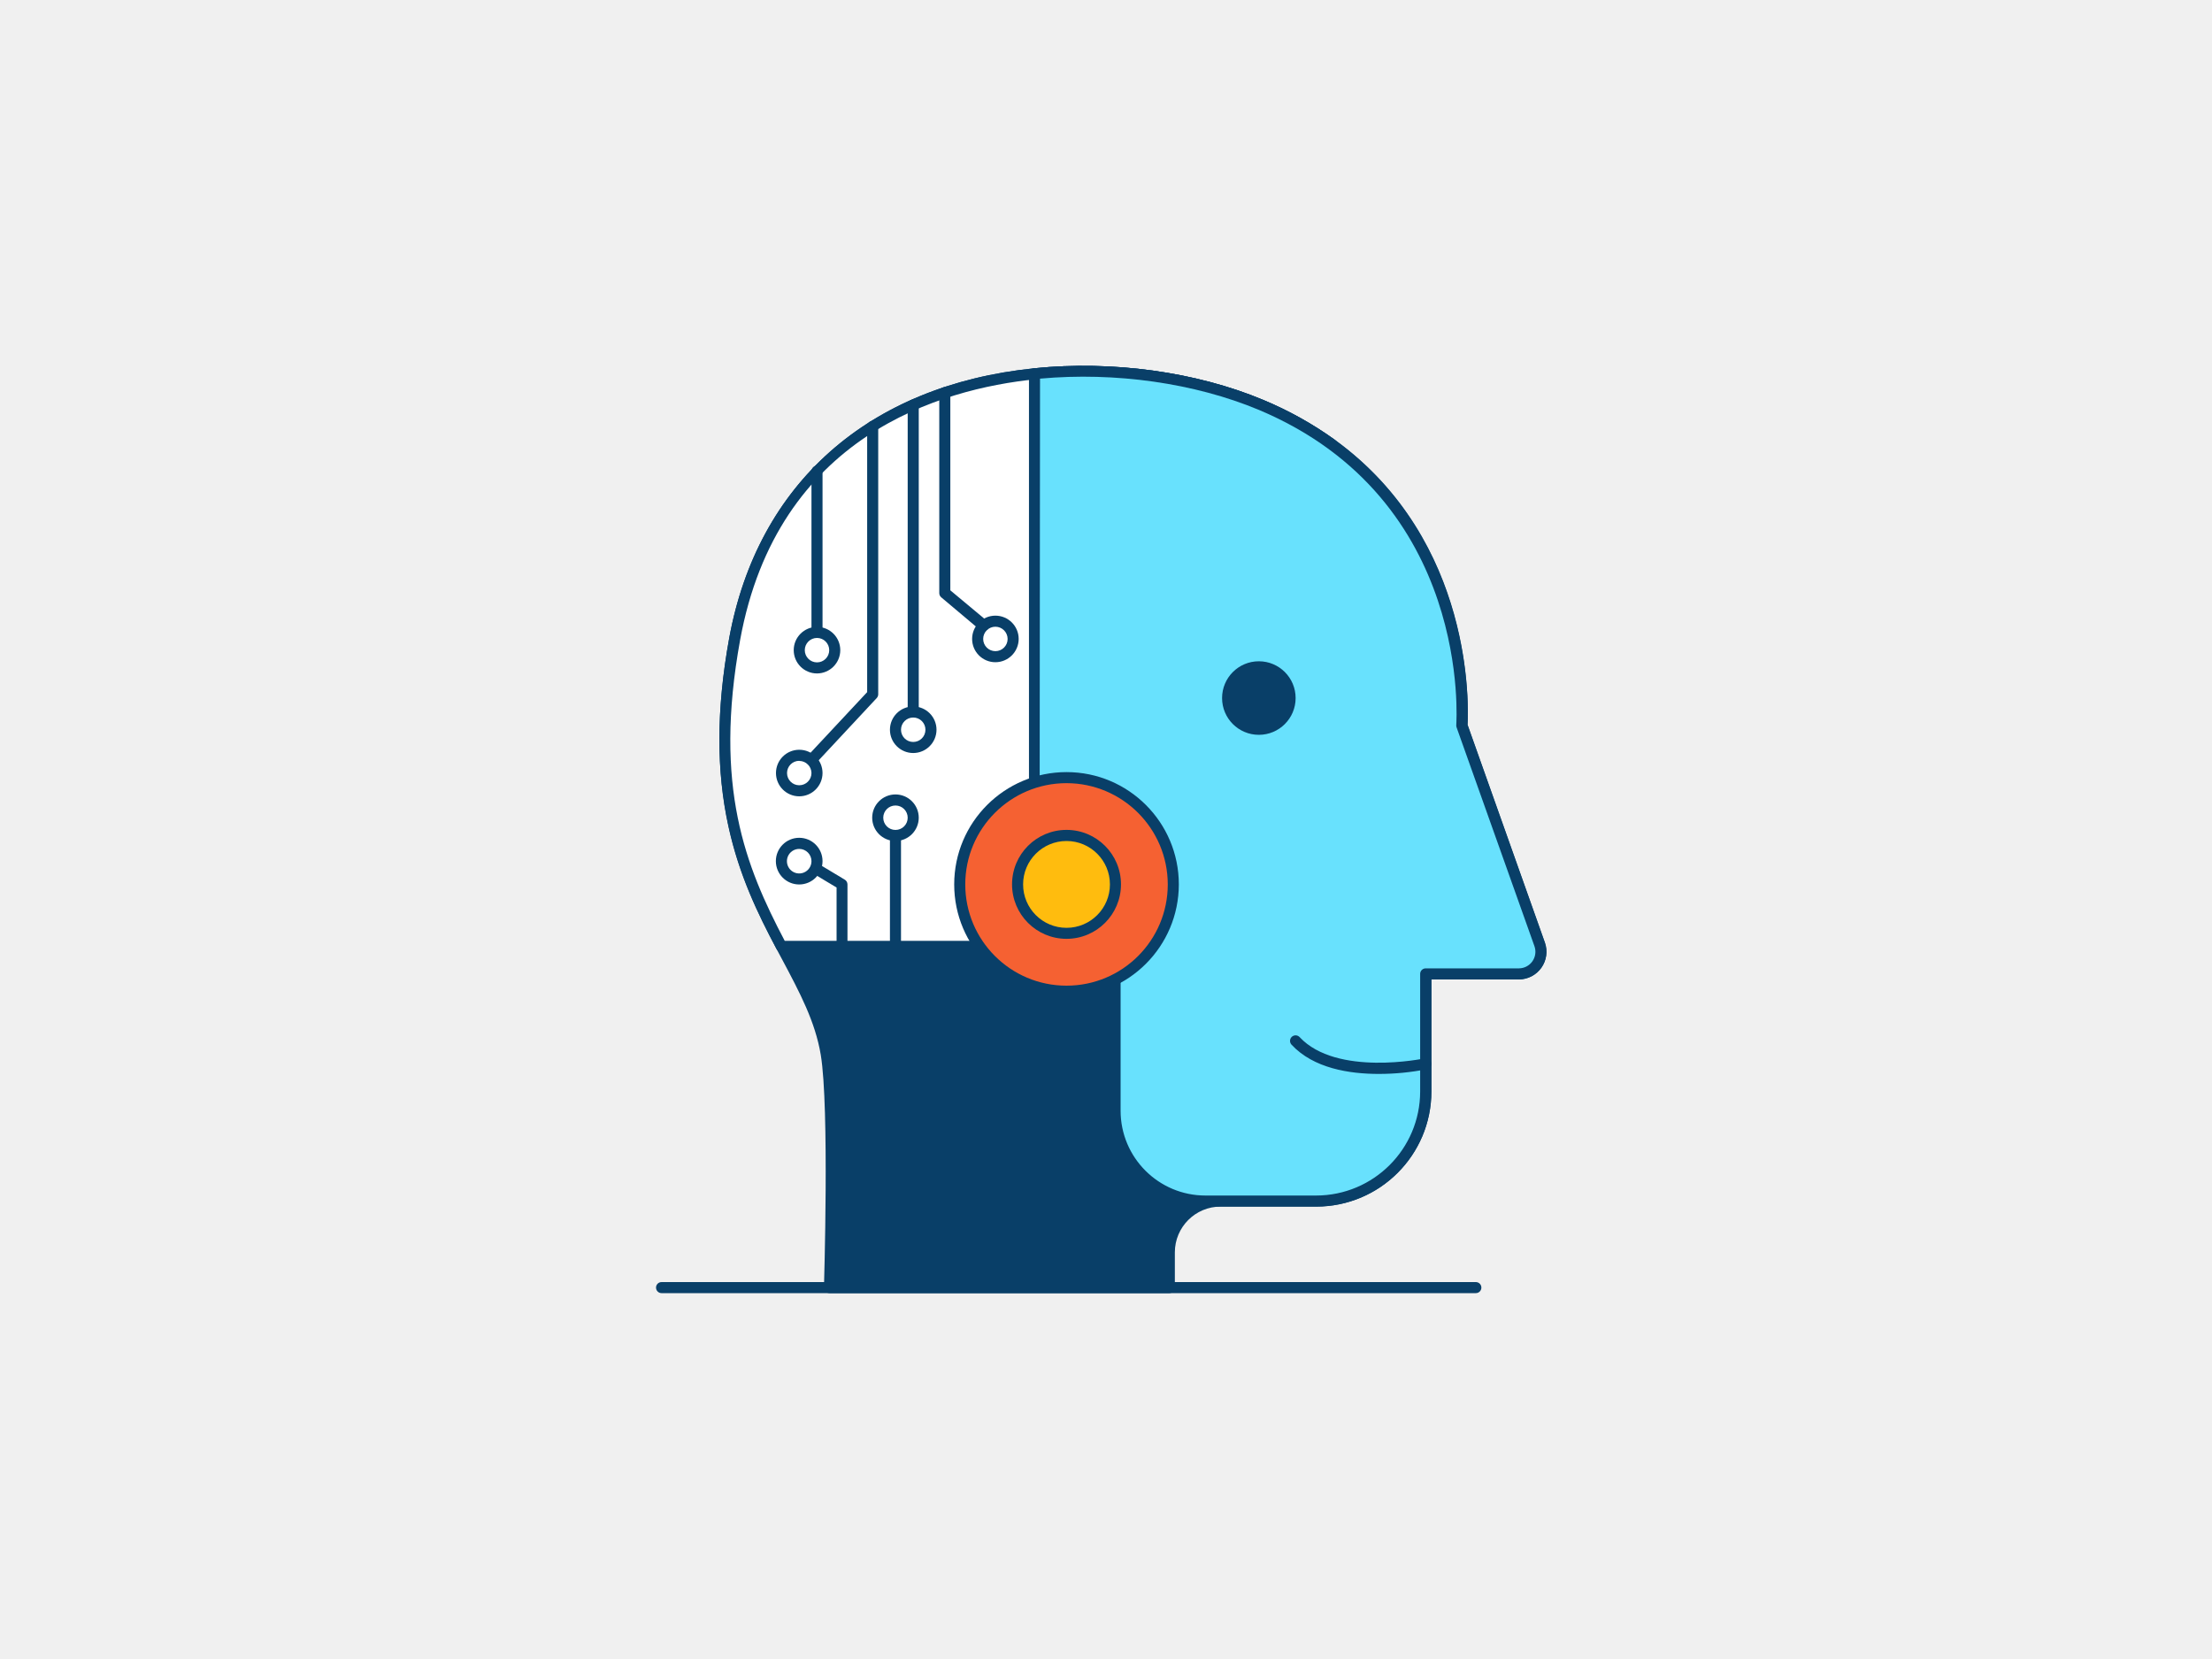
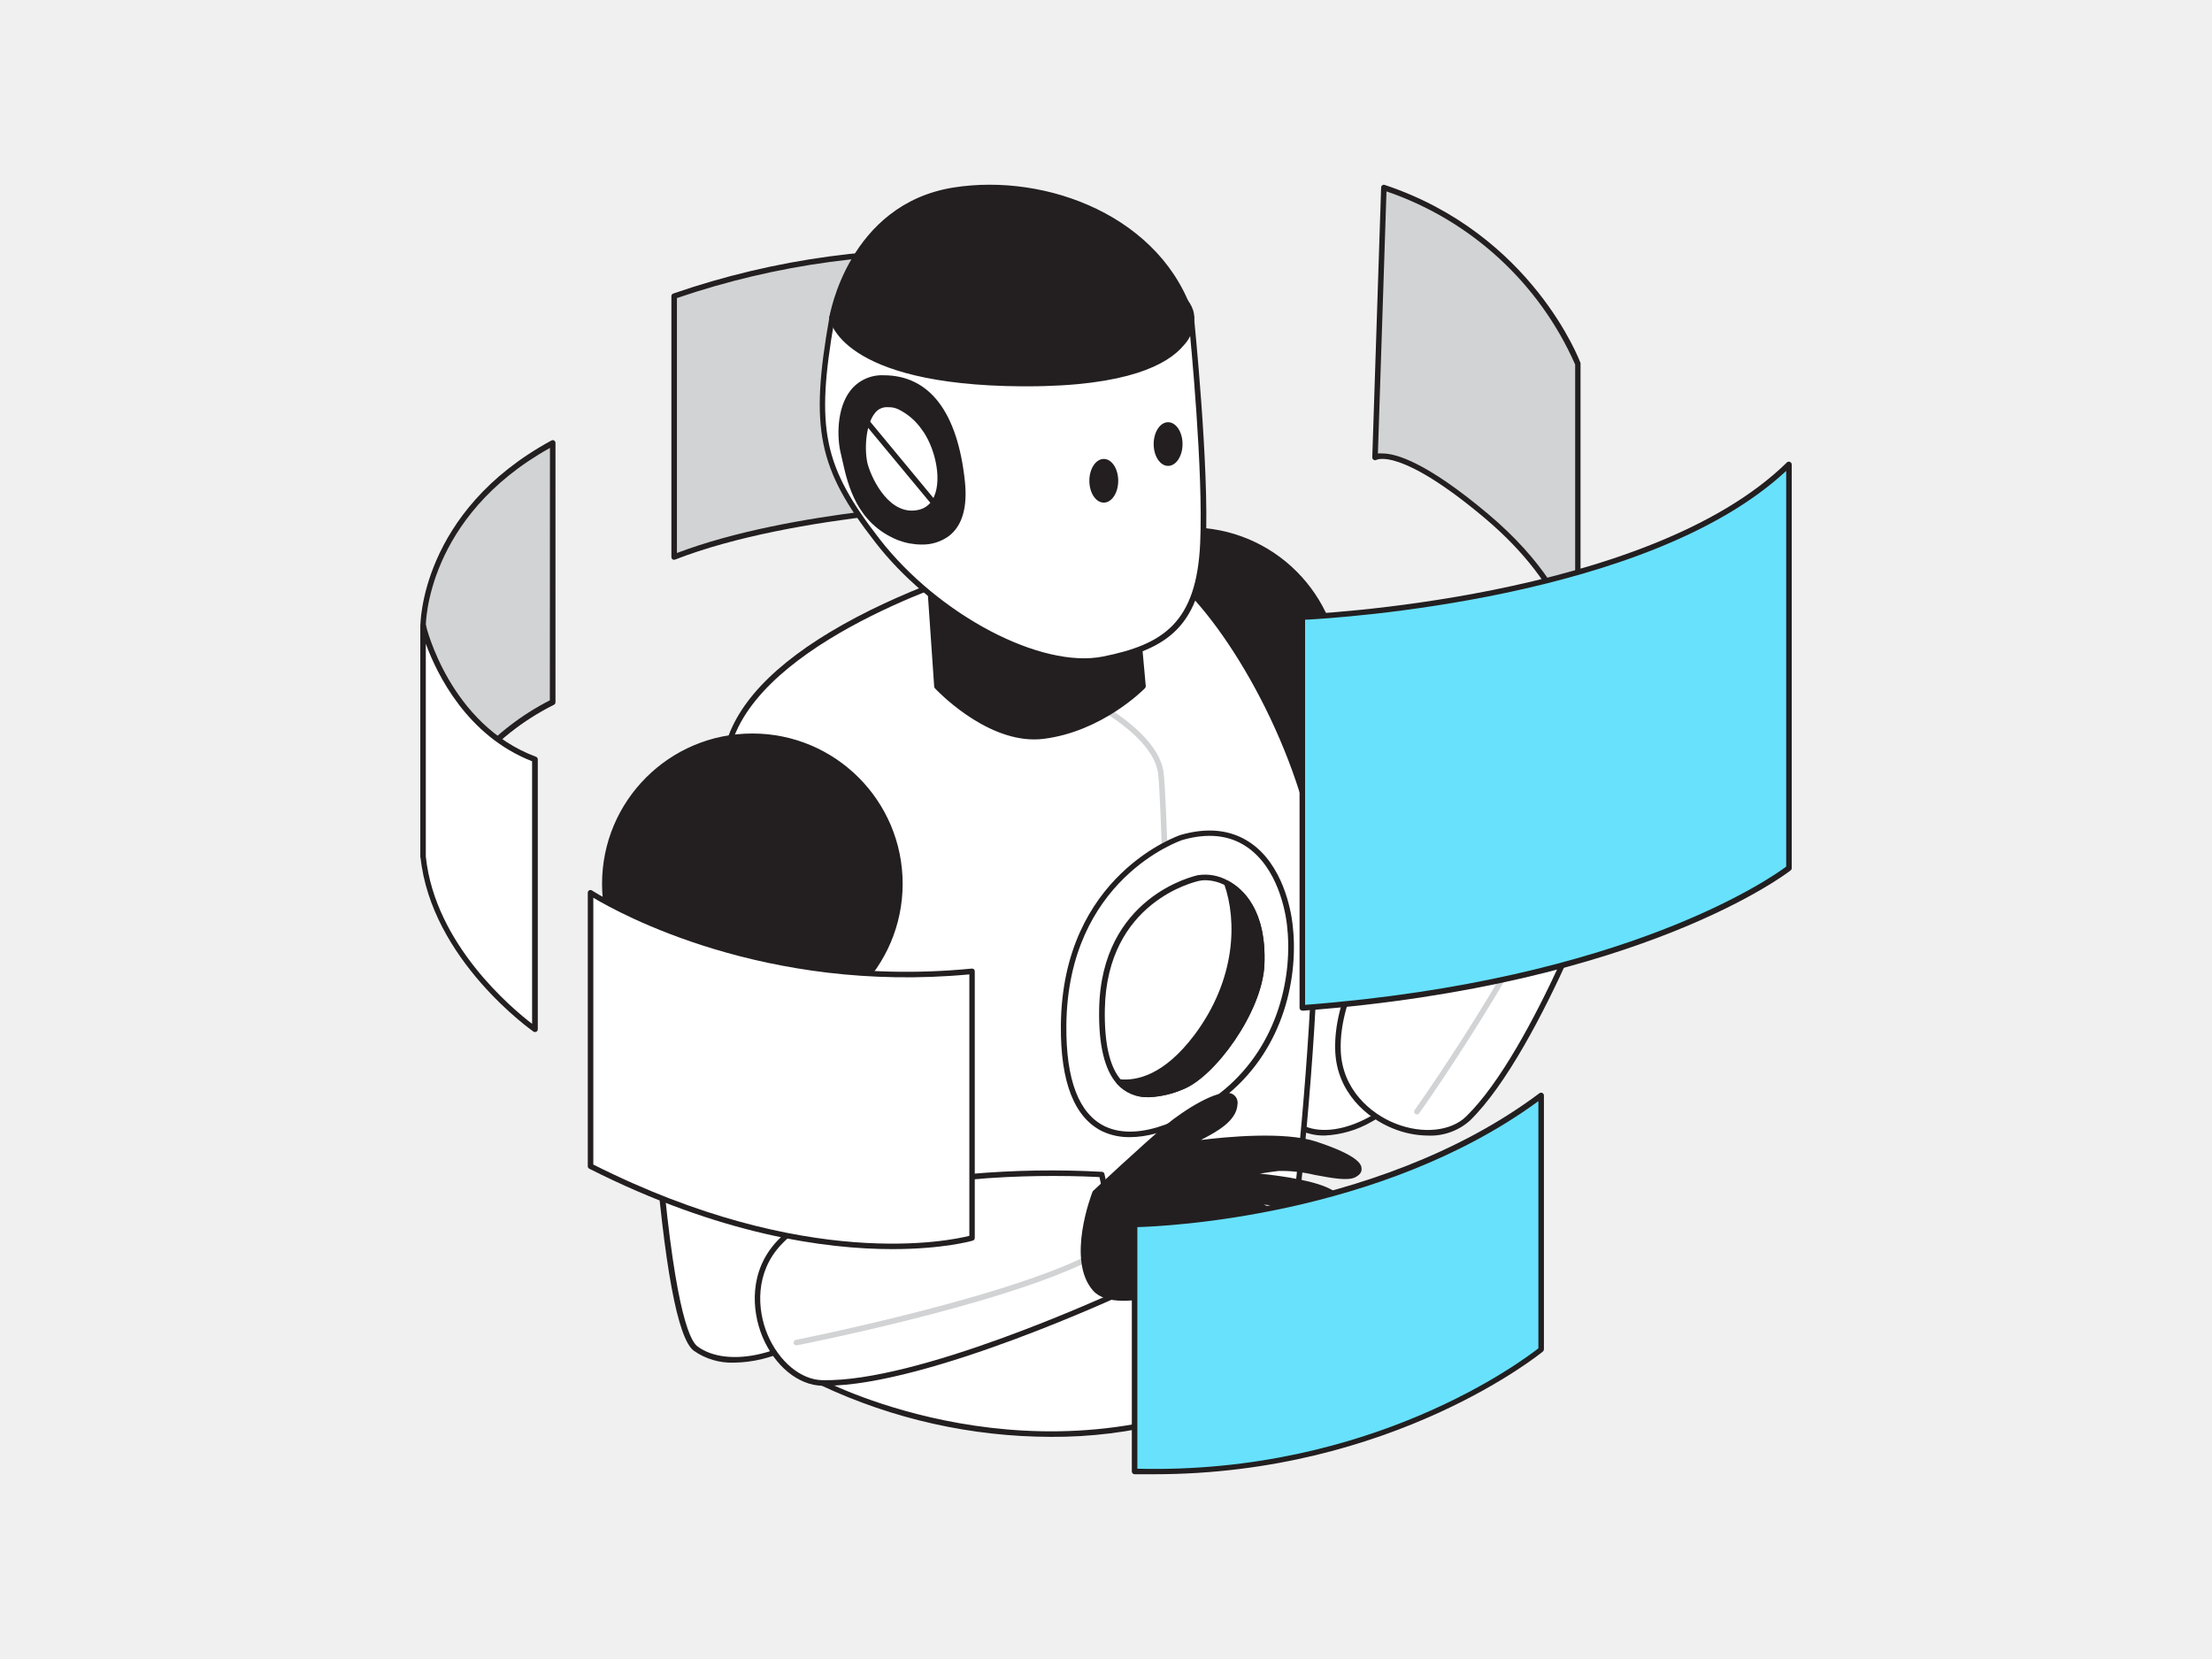
<svg xmlns="http://www.w3.org/2000/svg" viewBox="0 0 400 300">
-   <path d="m274.7 176.11h-16.86v21.27a19.81 19.81 0 0 1 -19.84 19.81h-17.27a9.27 9.27 0 0 0 -9.28 9.28v6.37h-61.45s1-32.55-.59-42.25c-1.11-6.77-4.52-12.69-8.11-19.46-6.51-12.29-13.59-27.4-8.45-55.59 5.87-32.14 29.84-45.45 54.22-47.94 14.81-1.51 29.77 1 40.93 5.63a63 63 0 0 1 12.74 7.09c26.37 19.06 23.6 50.88 23.6 50.88l14.09 39.63a4 4 0 0 1 -3.73 5.28z" fill="#093f68" />
-   <path d="m211.45 233.84h-61.45a1 1 0 0 1 -.72-.3 1 1 0 0 1 -.28-.73c0-.32 1-32.57-.58-42.06-1-6-3.77-11.21-7-17.28l-1-1.87c-7.08-13.36-13.57-28.71-8.55-56.24 5.13-27.93 25.18-45.7 55.13-48.76 14.2-1.44 29.3.64 41.42 5.71a65.17 65.17 0 0 1 12.94 7.2c25.35 18.32 24.2 48.63 24 51.55l14 39.43a5 5 0 0 1 -4.67 6.62h-15.85v20.27a20.82 20.82 0 0 1 -20.84 20.81h-17.27a8.28 8.28 0 0 0 -8.28 8.28v6.37a1 1 0 0 1 -1 1zm-60.43-2h59.43v-5.37a10.29 10.29 0 0 1 10.28-10.28h17.27a18.83 18.83 0 0 0 18.8-18.81v-21.27a1 1 0 0 1 1-1h16.9a3 3 0 0 0 2.78-4l-14.08-39.57a1 1 0 0 1 -.06-.43c0-.31 2.4-31.49-23.18-50a63.23 63.23 0 0 0 -12.54-7c-11.83-4.94-26.57-7-40.44-5.56-17 1.74-46.6 10.18-53.34 47.13-4.91 26.93 1.14 41.35 8.34 54.94l1 1.87c3.18 6 6.19 11.6 7.21 17.9 1.43 8.86.79 35.74.61 41.45z" fill="#093f68" />
-   <path d="m240.74 80.32v90.81h-99.44c-6.51-12.29-13.59-27.4-8.45-55.59 5.87-32.14 29.84-45.45 54.22-47.94 14.81-1.51 29.77 1 40.93 5.63a63 63 0 0 1 12.74 7.09z" fill="#fff" />
-   <path d="m240.75 172.13h-99.45a1 1 0 0 1 -.88-.53c-3.32-6.26-6.72-13.12-8.69-22.09-2.24-10.19-2.19-21.36.14-34.15 5.13-27.93 25.18-45.7 55.13-48.76 14.2-1.44 29.3.64 41.42 5.71a65.17 65.17 0 0 1 12.94 7.2 1 1 0 0 1 .42.81v90.81a1 1 0 0 1 -1.03 1zm-98.85-2h97.85v-89.3a64 64 0 0 0 -12.13-6.68c-11.83-4.94-26.57-7-40.44-5.56-17 1.74-46.6 10.18-53.34 47.13-4.84 26.57.99 40.97 8.06 54.41z" fill="#093f68" />
-   <path d="m274.7 176.11h-16.86v21.27a19.81 19.81 0 0 1 -19.84 19.81h-20a16.32 16.32 0 0 1 -16.32-16.33v-50.86h-14.61v-82.4c14.81-1.51 29.77 1 40.93 5.63 39.93 16.7 36.34 58 36.34 58l14.09 39.63a4 4 0 0 1 -3.73 5.25z" fill="#68e1fd" />
-   <path d="m238 218.19h-20a17.34 17.34 0 0 1 -17.32-17.33v-49.86h-13.61a1 1 0 0 1 -1-1v-82.4a1 1 0 0 1 .9-1c14.2-1.44 29.3.64 41.42 5.71 38.6 16.15 37.16 55.39 37 58.75l14 39.43a5 5 0 0 1 -4.67 6.62h-15.88v20.27a20.84 20.84 0 0 1 -20.84 20.81zm-50-69.19h13.64a1 1 0 0 1 1 1v50.86a15.34 15.34 0 0 0 15.36 15.33h20a18.83 18.83 0 0 0 18.81-18.81v-21.27a1 1 0 0 1 1-1h16.89a3 3 0 0 0 2.78-4l-14.08-39.57a1 1 0 0 1 -.06-.43c0-.4 3-40.74-35.72-57-11.57-4.83-25.93-6.88-39.55-5.64z" fill="#093f68" />
-   <circle cx="227.64" cy="126.23" fill="#093f68" r="5.65" />
-   <path d="m227.64 132.88a6.65 6.65 0 1 1 6.65-6.65 6.65 6.65 0 0 1 -6.65 6.65zm0-11.3a4.65 4.65 0 1 0 4.65 4.65 4.65 4.65 0 0 0 -4.65-4.65z" fill="#093f68" />
-   <circle cx="192.86" cy="159.93" fill="#f56132" r="19.31" />
-   <path d="m192.86 180.24a20.31 20.31 0 1 1 20.31-20.31 20.33 20.33 0 0 1 -20.31 20.31zm0-38.62a18.31 18.31 0 1 0 18.31 18.31 18.33 18.33 0 0 0 -18.31-18.31z" fill="#093f68" />
-   <circle cx="192.86" cy="159.93" fill="#ffbc0e" r="8.85" />
-   <g fill="#093f68">
-     <path d="m192.86 169.77a9.85 9.85 0 1 1 9.85-9.84 9.85 9.85 0 0 1 -9.85 9.84zm0-17.69a7.85 7.85 0 1 0 7.85 7.85 7.85 7.85 0 0 0 -7.85-7.85z" />
-     <path d="m146.74 138.41a1 1 0 0 1 -.68-.27 1 1 0 0 1 -.05-1.42l10.8-11.56v-48.06a1 1 0 0 1 2 0v48.45a1 1 0 0 1 -.27.68l-11.06 11.86a1 1 0 0 1 -.74.32z" />
-     <path d="m144.53 144a4.21 4.21 0 1 1 4.21-4.21 4.22 4.22 0 0 1 -4.21 4.21zm0-6.42a2.21 2.21 0 1 0 2.21 2.21 2.21 2.21 0 0 0 -2.21-2.19z" />
-     <path d="m161.93 152.08a4.21 4.21 0 1 1 4.21-4.21 4.22 4.22 0 0 1 -4.21 4.21zm0-6.42a2.21 2.21 0 1 0 2.21 2.21 2.21 2.21 0 0 0 -2.21-2.21z" />
-     <path d="m144.53 159.94a4.22 4.22 0 1 1 4.21-4.22 4.22 4.22 0 0 1 -4.21 4.22zm0-6.43a2.22 2.22 0 1 0 2.21 2.21 2.22 2.22 0 0 0 -2.21-2.21z" />
-     <path d="m147.74 121.78a4.21 4.21 0 1 1 4.21-4.21 4.22 4.22 0 0 1 -4.21 4.21zm0-6.42a2.21 2.21 0 1 0 2.21 2.21 2.21 2.21 0 0 0 -2.21-2.21z" />
-     <path d="m165.14 136.17a4.21 4.21 0 1 1 4.21-4.21 4.22 4.22 0 0 1 -4.21 4.21zm0-6.42a2.21 2.21 0 1 0 2.21 2.21 2.21 2.21 0 0 0 -2.21-2.21z" />
-     <path d="m180 119.75a4.21 4.21 0 1 1 4.21-4.21 4.22 4.22 0 0 1 -4.21 4.21zm0-6.42a2.21 2.21 0 1 0 2.21 2.21 2.22 2.22 0 0 0 -2.21-2.21z" />
-     <path d="m165.14 129.75a1 1 0 0 1 -1-1v-55.51a1 1 0 0 1 2 0v55.51a1 1 0 0 1 -1 1z" />
-     <path d="m177.85 114.14a1 1 0 0 1 -.64-.23l-7-5.89a1 1 0 0 1 -.36-.77v-36.25a1 1 0 0 1 2 0v35.75l6.69 5.58a1 1 0 0 1 -.65 1.77z" />
-     <path d="m161.93 172.13a1 1 0 0 1 -1-1v-20a1 1 0 1 1 2 0v20a1 1 0 0 1 -1 1z" />
-     <path d="m152.28 171.2a1 1 0 0 1 -1-1v-9.71l-4.06-2.43a1 1 0 0 1 1-1.72l4.54 2.73a1 1 0 0 1 .49.86v10.27a1 1 0 0 1 -.97 1z" />
-     <path d="m147.74 115.36a1 1 0 0 1 -1-1v-29.16a1 1 0 1 1 2 0v29.16a1 1 0 0 1 -1 1z" />
-     <path d="m266.88 233.84h-147.25a1 1 0 0 1 0-2h147.25a1 1 0 0 1 0 2z" />
-     <path d="m249.33 194.2c-5.3 0-11.8-1-15.78-5.29a1 1 0 0 1 1.46-1.37c6.69 7.18 22.46 3.88 22.62 3.85a1 1 0 0 1 1.19.76 1 1 0 0 1 -.77 1.19 44.72 44.72 0 0 1 -8.72.86z" />
+   <path d="m248.65 82.73s4.15-2.87 20.1 10.53 16.59 25.52 16.59 25.52v-53s-8.3-23-35.09-31.9z" fill="#d1d3d4" />
+   <path d="m285.34 119.28a.49.49 0 0 1 -.5-.47c0-.12-.84-12.09-16.41-25.17-15.23-12.79-19.43-10.51-19.51-10.49a.51.51 0 0 1 -.52 0 .5.5 0 0 1 -.25-.44l1.6-48.81a.49.49 0 0 1 .65-.46c26.72 8.9 35.33 32 35.41 32.2a.55.55 0 0 1 0 .17v53a.5.5 0 0 1 -.49.5zm-35.34-37.28c2.43 0 7.93 1.56 19.07 10.92 10.2 8.57 14.2 16.57 15.77 21.34v-48.34a57.71 57.71 0 0 0 -34.12-31.31l-1.55 47.39a4 4 0 0 1 .83 0z" fill="#231f20" />
+   <path d="m121.9 100.73v-47.17a144.74 144.74 0 0 1 57.1-7.71v45.26s-34.95.96-57.1 9.62z" fill="#d1d3d4" />
+   <path d="m121.91 101.23a.51.51 0 0 1 -.29-.08.53.53 0 0 1 -.21-.42v-47.17a.5.5 0 0 1 .31-.47 146.72 146.72 0 0 1 57.35-7.74.5.5 0 0 1 .46.5v45.26a.5.5 0 0 1 -.48.5c-.35 0-35.15 1.06-57 9.59a.57.57 0 0 1 -.14.03zm.5-47.33v46.1c20.57-7.82 51.85-9.23 56.12-9.39v-44.29a146.15 146.15 0 0 0 -56.12 7.58z" fill="#231f20" />
+   <path d="m100 127s-17 7.06-23.43 27.92v-41.76s-.37-20.22 23.43-33.06z" fill="#d1d3d4" />
+   <path d="m76.52 155.38h-.07a.51.51 0 0 1 -.43-.5v-41.72c0-.2 0-20.66 23.69-33.5a.52.52 0 0 1 .5 0 .51.51 0 0 1 .24.43v46.91a.5.5 0 0 1 -.31.46 45.37 45.37 0 0 0 -23.14 27.54.5.5 0 0 1 -.48.38zm22.93-74.38c-22.45 12.5-22.45 32-22.45 32.15v38.72a46.45 46.45 0 0 1 22.43-25.23z" fill="#231f20" />
+   <path d="m76.52 113.16s4.17 18.14 20.22 24.16v48.81s-18.29-12.63-20.22-31.25z" fill="#fff" />
+   <path d="m96.74 186.63a.47.47 0 0 1 -.28-.09c-.19-.13-18.51-13-20.43-31.61v-41.77a.51.51 0 0 1 .45-.5.49.49 0 0 1 .54.39c0 .18 4.31 18 19.91 23.8a.5.5 0 0 1 .32.47v48.81a.5.5 0 0 1 -.27.44.46.46 0 0 1 -.24.06zm-19.74-70.22v38.47c1.65 15.93 15.72 27.59 19.22 30.26v-47.48c-11.78-4.59-17.22-15.77-19.22-21.25z" fill="#231f20" />
+   <path d="m208.63 135.58s19.32 65.27 27.13 68.54 19.84-5.49 20.85-11.06-14.72-70.13-14.72-70.13z" fill="#fff" />
+   <path d="m239.53 205.34a10.06 10.06 0 0 1 -4-.76c-3.38-1.41-9-13.45-16.78-35.79-5.74-16.55-10.59-32.91-10.64-33.07a.49.49 0 0 1 .3-.61l33.26-12.64a.53.53 0 0 1 .41 0 .49.49 0 0 1 .25.33c.65 2.64 15.76 64.71 14.74 70.33-.58 3.15-4.33 7.16-9.12 9.76a18.59 18.59 0 0 1 -8.42 2.45zm-30.29-69.46c.81 2.73 5.29 17.58 10.5 32.58 10 28.93 14.47 34.47 16.22 35.2 3.06 1.29 7.28.69 11.56-1.63 4.47-2.42 8.09-6.24 8.6-9.06.78-4.29-9.12-46.92-14.59-69.37z" fill="#231f20" />
+   <path d="m242 190c-.82-21.15 32.07-50.25 32.07-50.25l18 11.42s-13.39 38.15-26.56 51c-6.51 6.37-23.06.83-23.51-12.17z" fill="#fff" />
+   <path d="m258.24 205.35a17.15 17.15 0 0 1 -6.31-1.27c-4.88-1.94-10.2-6.65-10.48-14.05-.35-8.9 5-20.13 15.84-33.39a166.84 166.84 0 0 1 16.4-17.25.5.5 0 0 1 .6 0l18 11.41a.5.5 0 0 1 .21.59c-.14.38-13.57 38.41-26.68 51.24a10.71 10.71 0 0 1 -7.58 2.72zm-15.79-15.35c.26 6.92 5.26 11.33 9.85 13.16 4.9 1.95 10.07 1.44 12.85-1.29 12.25-12 24.87-46.49 26.3-50.48l-17.37-11c-3.19 2.89-32.39 30-31.63 49.6z" fill="#231f20" />
+   <path d="m256.22 201.53a.52.52 0 0 1 -.29-.09.51.51 0 0 1 -.12-.7c.26-.36 26-36.57 30.72-57.28a.5.5 0 0 1 .6-.38.49.49 0 0 1 .37.6c-4.77 20.9-30.61 57.28-30.87 57.64a.49.49 0 0 1 -.41.21z" fill="#d1d3d4" />
+   <circle cx="215.25" cy="122.56" fill="#231f20" r="26.68" />
+   <path d="m215.25 149.74a27.18 27.18 0 1 1 27.18-27.18 27.21 27.21 0 0 1 -27.18 27.18zm0-53.36a26.18 26.18 0 1 0 26.18 26.18 26.22 26.22 0 0 0 -26.18-26.18z" fill="#231f20" />
+   <path d="m177.41 103s-37.77 10.91-45.15 30.16 16.45 117 16.45 117 40.9 21.68 82-1.1c0 0 11.55-82.81 5.46-103.67s-20.17-41.32-28.91-44.39-29.85 2-29.85 2z" fill="#fff" />
+   <path d="m190.08 259.83a98.28 98.28 0 0 1 -41.61-9.31.48.48 0 0 1 -.25-.32c-.06-.24-6-24.75-11-51.29-6.69-35.71-8.52-57.9-5.43-66s11.72-15.7 25.59-22.58a137.34 137.34 0 0 1 19.89-7.9c.86-.21 21.32-5 30.12-1.91 9.42 3.27 23.33 24.54 29.2 44.62 6.06 20.73-5 100.49-5.44 103.87a.47.47 0 0 1 -.25.37 83.25 83.25 0 0 1 -40.82 10.45zm-40.94-10.09c3.13 1.57 42.25 20.31 81.09-1.08.69-5 11.27-83.25 5.44-103.21-6.34-21.68-20.31-41.09-28.57-44-8.45-2.93-28.95 1.8-29.56 1.94-.84.24-37.65 11.19-44.81 29.86-7.07 18.49 15.15 111.27 16.41 116.49z" fill="#231f20" />
+   <path d="m212.91 255.29a.51.51 0 0 1 -.5-.49c0-1.07-1.9-106.64-3-115-1.22-9-20.81-16.72-21-16.8a.51.51 0 0 1 -.28-.65.49.49 0 0 1 .64-.28c.83.32 20.35 8 21.64 17.6 1.12 8.38 2.94 110.73 3 115.08a.5.5 0 0 1 -.49.51z" fill="#d1d3d4" />
+   <path d="m167.78 101 1.6 23.11s9.52 10.18 19.19 9c10.52-1.3 18.07-9 18.07-9l-1.47-16.18z" fill="#231f20" />
+   <path d="m187 133.71c-9.18 0-17.56-8.84-17.93-9.24a.5.5 0 0 1 -.14-.31l-1.59-23.11a.47.47 0 0 1 .16-.4.48.48 0 0 1 .43-.12l37.39 6.89a.5.5 0 0 1 .4.45l1.47 16.18a.53.53 0 0 1 -.14.4c-.32.32-7.8 7.86-18.37 9.16a13.52 13.52 0 0 1 -1.68.1zm-17.08-9.8c1.13 1.15 9.92 9.79 18.64 8.71 9.38-1.16 16.46-7.61 17.61-8.71l-1.41-15.57-36.38-6.71z" fill="#231f20" />
+   <path d="m213.68 151.41s-21.12 6.74-21.34 34 18.53 21 29.36 12 12.52-22.3 11.56-30.33-6.1-19.52-19.58-15.67z" fill="#fff" />
+   <path d="m204.36 205.63a11.38 11.38 0 0 1 -4.92-1c-5.13-2.44-7.69-8.89-7.6-19.17.22-27.32 21.47-34.42 21.69-34.49 4.84-1.38 9-.94 12.42 1.32 6.06 4 7.5 12.37 7.79 14.83 1.11 9.25-1.38 22.19-11.73 30.77-4.78 3.93-11.65 7.74-17.65 7.74zm9.47-53.74c-.46.15-20.77 7.12-21 33.54-.09 9.86 2.28 16 7 18.26 6.36 3 15.56-1.68 21.51-6.61 10-8.32 12.46-20.89 11.38-29.89-.28-2.35-1.65-10.31-7.36-14.11-3.1-2.08-6.99-2.49-11.53-1.19z" fill="#231f20" />
+   <path d="m228.12 174.52c-.39 8-8.65 19.79-14.43 22-3.53 1.36-8.26 2.54-11.34-.86-1.95-2.17-3.24-6.18-3.11-13.16.32-18 13.68-22.95 17.48-23.75a7.86 7.86 0 0 1 5.11.94c3.41 1.85 6.7 6.25 6.29 14.83z" fill="#fff" />
+   <path d="m207.7 198.41a7.41 7.41 0 0 1 -5.7-2.41c-2.27-2.52-3.36-7.07-3.24-13.51.36-20.32 17.17-24.08 17.88-24.23a8.45 8.45 0 0 1 5.44 1c2.66 1.42 7 5.27 6.56 15.26-.41 8.46-8.92 20.21-14.75 22.47a17.48 17.48 0 0 1 -6.19 1.42zm10.18-39.24a5 5 0 0 0 -1 .11c-.69.14-16.75 3.73-17.09 23.26-.11 6.19.89 10.5 3 12.83 2.95 3.25 7.57 2 10.79.72 5.5-2.14 13.73-13.67 14.11-21.59.45-9.44-3.58-13-6-14.33a8 8 0 0 0 -3.81-1z" fill="#231f20" />
+   <path d="m228.12 174.52c-.39 8-8.65 19.79-14.43 22-3.53 1.36-8.26 2.54-11.34-.86 3.41.37 8.48-.87 14-8.24 7.4-9.87 8-20.62 5.47-27.73 3.42 1.85 6.71 6.25 6.3 14.83z" fill="#231f20" />
+   <path d="m207.7 198.41a7.41 7.41 0 0 1 -5.7-2.41.5.5 0 0 1 .42-.84c3.19.34 8.11-.78 13.56-8 7.54-10.06 7.73-20.68 5.4-27.27a.5.5 0 0 1 .14-.54.5.5 0 0 1 .56-.07c2.66 1.42 7 5.27 6.56 15.26-.41 8.46-8.92 20.21-14.75 22.47a17.48 17.48 0 0 1 -6.19 1.4zm-4-2.16c2.92 2.1 6.92.95 9.8-.16 5.5-2.14 13.73-13.67 14.11-21.59.39-8.1-2.52-11.89-4.9-13.63 1.95 6.88 1.33 17.15-6 26.89-4.94 6.66-9.61 8.4-13 8.49z" fill="#231f20" />
+   <path d="m116.75 170.67s2.25 68 9 73.17 20.58-.32 23-5.46 3.42-71.57 3.42-71.57z" fill="#fff" />
+   <path d="m132.73 246.41a11.87 11.87 0 0 1 -7.29-2.17c-2.92-2.22-5.34-15.3-7.22-38.87-1.39-17.46-2-34.52-2-34.69a.51.51 0 0 1 .45-.51l35.37-3.85a.5.5 0 0 1 .39.12.52.52 0 0 1 .17.38c0 2.72-1.06 66.6-3.47 71.78-1.35 2.9-6 5.84-11.28 7.15a22.29 22.29 0 0 1 -5.12.66zm-15.46-75.3c.1 2.85.69 18.35 2 34.18 2.43 30.52 5.32 37 6.82 38.15 2.65 2 6.87 2.5 11.6 1.34 4.94-1.22 9.4-4 10.61-6.61 1.84-3.95 3-47.7 3.37-70.8z" fill="#231f20" />
+   <path d="m140.91 224.73c14.52-15.41 58.32-12.34 58.32-12.34l4.5 20.86s-36.59 17.2-55 16.83c-9.06-.17-16.73-15.9-7.82-25.35z" fill="#fff" />
+   <path d="m149.28 250.59h-.58c-4.35-.08-8.6-3.57-10.83-8.87-2-4.85-2.4-11.94 2.67-17.32 6.11-6.49 17.86-10.56 34.93-12.11a167 167 0 0 1 23.79-.39.49.49 0 0 1 .46.39l4.5 20.86a.5.5 0 0 1 -.28.56c-.36.16-36.15 16.88-54.66 16.88zm41.21-37.94c-13.49 0-39 1.53-49.22 12.42-4.74 5-4.39 11.7-2.48 16.25 2.05 4.86 6 8.19 9.93 8.26 17.1.38 50.59-14.84 54.44-16.62l-4.34-20.1c-1.03-.06-4.09-.21-8.33-.21z" fill="#231f20" />
+   <path d="m144 243.28a.5.5 0 0 1 -.49-.4.51.51 0 0 1 .4-.59c.42-.08 42.61-8.49 55.84-17a.5.5 0 0 1 .54.84c-13.39 8.63-54.45 16.81-56.19 17.15z" fill="#d1d3d4" />
+   <path d="m198.06 215.7s9.18-8.6 13.26-12 12.2-8.11 12-4-7.77 6.13-8.06 7.23c0 0 15.46-2.39 22.67 0s9.14 4.32 7 5.5-10.06-1.61-13.7-1.18-7.06 1.18-7.06 1.18 12.63.75 16.69 3.31 5.78 5.14 3.21 6-10.48-5.35-18.18-4.28c0 0 16.49 5.35 16.05 9.62s-2.23 3.64-4 2.57-10.36-4.72-14.21-5.36c0 0 17.58 14.14 12.86 15s-14.67-9.84-14.67-9.84-19.13 9-23.84 3.64-.02-17.39-.02-17.39z" fill="#231f20" />
+   <path d="m236 239.79c-4.68 0-12.7-8.16-14.25-9.79-2.66 1.22-19.49 8.6-24.1 3.37-4.85-5.52-.28-17.35-.09-17.85a.46.46 0 0 1 .13-.18c.09-.09 9.24-8.66 13.28-12 2.69-2.24 9.41-6.75 11.89-5.51a1.8 1.8 0 0 1 .92 1.88c-.16 3-3.79 4.94-6.19 6.21l-.44.23c4.44-.56 15.14-1.61 20.9.3 8 2.64 8.11 4.27 8.16 4.81s-.12 1.07-1.08 1.6c-1.32.72-4.11.21-7.34-.39a26.51 26.51 0 0 0 -6.54-.73c-1.2.14-2.38.32-3.42.49 4.1.42 10.5 1.34 13.26 3.08 1.83 1.16 4.88 3.39 4.64 5.31-.06.51-.38 1.19-1.54 1.58s-3.08-.38-5.67-1.47c-2.92-1.22-6.41-2.69-10-2.89 4.78 1.75 14.25 5.67 13.88 9.29-.21 2-.72 3.17-1.61 3.61s-2.1 0-3.15-.67a73.54 73.54 0 0 0 -11.95-4.8c12.22 10.07 12.24 13 12.12 13.53a1.31 1.31 0 0 1 -1.18 1 3.21 3.21 0 0 1 -.63-.01zm-14.1-10.89a.49.49 0 0 1 .37.16c2.71 2.92 10.56 10.36 14.21 9.69.35-.06.38-.18.39-.22.44-1.75-7.61-9.18-13.47-13.89a.51.51 0 0 1 -.15-.6.5.5 0 0 1 .54-.29c3.82.64 12.49 4.29 14.39 5.43.78.47 1.65.91 2.19.64.37-.19.86-.83 1.06-2.83.29-2.82-9.48-7.08-15.71-9.1a.5.5 0 0 1 .09-1c4.74-.66 9.59 1.37 13.13 2.86 2.21.93 4.11 1.73 5 1.44q.81-.27.87-.75c.09-.73-1-2.3-4.18-4.34-3.91-2.47-16.33-3.24-16.46-3.24a.49.49 0 0 1 -.46-.46.49.49 0 0 1 .39-.53s3.49-.76 7.11-1.19a27 27 0 0 1 6.83.75c2.66.49 5.67 1 6.68.49.27-.15.58-.38.56-.63s-.49-1.64-7.47-3.95-22.29 0-22.44 0a.54.54 0 0 1 -.45-.16.52.52 0 0 1 -.11-.46c.14-.56.83-.94 2.38-1.76 2.2-1.17 5.53-2.94 5.66-5.38 0-.73-.25-.88-.36-.93-1.54-.78-7.07 2.26-10.81 5.38s-12.22 11-13.15 11.91c-.44 1.17-4.28 11.91-.06 16.72 1.79 2 6.34 2 13.16 0a81.34 81.34 0 0 0 10.1-3.8.41.41 0 0 1 .17.04z" fill="#231f20" />
+   <path d="m215.39 57.37s2.78 26.75 2.14 40.87-6.2 18.61-18 21-30.39-7.92-40.87-21.4-11.66-20.57-8.19-40.47z" fill="#fff" />
+   <path d="m196.08 120c-11.58 0-28-9.28-37.78-21.91-10.41-13.35-11.89-20.61-8.3-40.81a.49.49 0 0 1 .49-.41h64.92a.5.5 0 0 1 .5.45c0 .27 2.78 26.94 2.14 40.94-.69 15.07-7 19.16-18.37 21.44a18.76 18.76 0 0 1 -3.6.3zm-45.19-62.13c-3.45 19.75-2 26.48 8.19 39.63 10.69 13.74 29.18 23.46 40.38 21.22 10.89-2.18 16.92-6.09 17.57-20.5.59-12.93-1.73-36.79-2.09-40.35z" fill="#231f20" />
+   <path d="m150.47 57.37s2.23 9.2 24.91 10.7 40-4.49 40-10.7-16.14-12-32.46-12.41-31.52 6.63-32.45 12.41z" fill="#fff" />
+   <path d="m182.54 68.81q-3.45 0-7.19-.24c-22.79-1.51-25.27-10.69-25.35-11.08a.45.45 0 0 1 0-.2c1-6.14 16.4-13.25 33-12.83 15.56.41 32.95 6 32.95 12.91a5.43 5.43 0 0 1 -2 3.89c-4.21 3.87-15.48 7.55-31.41 7.55zm-31.54-11.47c.15.44.94 2.4 3.84 4.49 3.05 2.2 9.09 5 20.59 5.74 18.56 1.23 33.05-2.62 37.78-7a4.49 4.49 0 0 0 1.7-3.16c0-5.69-15.54-11.48-32-11.91-15.71-.5-30.84 6.23-31.91 11.84z" fill="#231f20" />
+   <path d="m162.63 97.24c3.79 1.48 12.7 1.85 11.41-10.18s-6-18.68-14.18-18.7-8.28 9.71-7.32 13.56 1.92 12.08 10.09 15.32z" fill="#231f20" />
+   <path d="m166.66 98.47a12.12 12.12 0 0 1 -4.21-.77c-7.55-3-9.14-10.06-10.09-14.31-.1-.49-.21-.94-.31-1.35-.7-2.8-.81-8.17 1.75-11.44a7.24 7.24 0 0 1 6-2.74c8.27 0 13.35 6.64 14.68 19.15.5 4.73-.47 8.08-2.91 9.94a8.07 8.07 0 0 1 -4.91 1.52zm-3.84-1.7c1.81.71 5.59 1.38 8.21-.62 2.13-1.63 3-4.67 2.52-9-1.29-12.09-5.9-18.23-13.69-18.25a6.28 6.28 0 0 0 -5.25 2.36c-2.33 3-2.2 8.07-1.57 10.58.11.41.21.87.32 1.37.9 4 2.42 10.84 9.48 13.6z" fill="#231f20" />
+   <path d="m169.38 90a4.41 4.41 0 0 1 -3 2.68c-5.46 1.35-8.9-5.14-9.87-8.43s-.4-11.73 4.42-11.09a4.27 4.27 0 0 1 1.83.45 11.38 11.38 0 0 1 4.34 3.74c2.41 3.2 3.8 9.13 2.28 12.65z" fill="#fff" />
+   <g fill="#231f20">
+     <path d="m164.91 93.36c-4.57 0-7.79-5.13-8.92-9-.67-2.32-.74-7.77 1.52-10.41a3.75 3.75 0 0 1 3.4-1.33 4.71 4.71 0 0 1 2 .49 11.89 11.89 0 0 1 4.55 3.89c2.43 3.19 4 9.37 2.38 13.16a4.92 4.92 0 0 1 -3.38 3 6.53 6.53 0 0 1 -1.55.2zm-4.53-19.73a2.66 2.66 0 0 0 -2.11 1c-1.83 2.13-2 7.1-1.32 9.46.79 2.69 4 9.39 9.27 8.08a3.88 3.88 0 0 0 2.7-2.39c1.5-3.47 0-9.19-2.26-12.15a11.07 11.07 0 0 0 -4.14-3.58 3.85 3.85 0 0 0 -1.59-.41h-.1z" />
+     <path d="m150.47 57.37s3.17-20 22-23c16.3-2.6 37.26 5 42.92 23 0 0 2.14 12.2-30.6 12s-34.32-12-34.32-12z" />
+     <path d="m185.63 69.86h-.84c-32.79-.22-34.79-11.92-34.79-12.42v-.15c0-.2 3.45-20.36 22.42-23.38 16.91-2.68 37.8 5.3 43.48 23.31a6.79 6.79 0 0 1 -1.9 5.29c-2.84 3.37-10.07 7.35-28.37 7.35zm-34.63-12.49c.21.92 3.31 11.28 33.82 11.48h.84c17.85 0 24.84-3.77 27.57-7a5.93 5.93 0 0 0 1.69-4.45c-4.32-13.68-21.35-25.9-42.36-22.56-17.65 2.87-21.33 21.16-21.56 22.53z" />
+     <circle cx="136.05" cy="159.79" r="26.68" />
+     <path d="m136.05 187a27.18 27.18 0 1 1 27.18-27.18 27.21 27.21 0 0 1 -27.18 27.18zm0-53.36a26.18 26.18 0 1 0 26.18 26.18 26.22 26.22 0 0 0 -26.18-26.21z" />
+     <ellipse cx="199.6" cy="86.94" rx="2.61" ry="3.95" />
+     <ellipse cx="211.23" cy="80.3" rx="2.61" ry="3.95" />
+     <path d="m170 92.79a.5.5 0 0 1 -.38-.19l-13.93-16.79a.5.5 0 1 1 .77-.64l13.94 16.83a.49.49 0 0 1 -.07.7.47.47 0 0 1 -.33.09z" />
+     <path d="m292.06 151.18a36.62 36.62 0 0 1 -9.78-.54c-6.26-1-9.47-4.7-9.63-11.92s-2.24-16.68 0-19.18 11.56-8.43 12-5.54-5.94 6.69-6.26 8.56 2.09 3.32 1.93 7.33c0 0 3.5-18.13 11.7-20.06s9 2.41 6.91 3.85-5.8 1.77-6.91 3.53-1.91 8.67-1.91 8.67 8.5-13.48 13.8-10.43 5.45 6.9 2.88 6.42-5.45-1.24-7.06 1.06-3.85 6-3.85 6 9.66-5.78 12.53-4.34 5.45 6 1.92 5.73-6.91-.43-8.51 1.33-2.09 5.46-3.37 9.31-1.76 10.17-6.39 10.22z" />
+     <path d="m289.63 151.79a47.26 47.26 0 0 1 -7.43-.65c-6.6-1.07-9.88-5.13-10.05-12.41 0-2.29-.29-4.81-.53-7.25-.55-5.59-1-10.41.66-12.27 2-2.19 9.35-7.15 11.92-6.4a1.33 1.33 0 0 1 1 1.11c.33 2-1.9 4.09-3.87 6-1.12 1.07-2.28 2.17-2.39 2.77a3.61 3.61 0 0 0 .64 2.11 12.28 12.28 0 0 1 .95 2.25c1.37-5.25 4.94-16.14 11.43-17.67s8 .81 8.3 1.56a2.63 2.63 0 0 1 -1 3.19 13.49 13.49 0 0 1 -3.29 1.47c-1.51.54-2.94 1-3.49 1.92s-1.2 4-1.55 6.35c2.6-3.65 8.81-11.38 13.27-8.82 3.78 2.18 5.2 4.86 4.64 6.37a1.71 1.71 0 0 1 -2.1 1l-.54-.11c-2.31-.44-4.71-.91-6 1-.89 1.29-2 3-2.8 4.3 3-1.64 8.94-4.55 11.3-3.37 2.08 1 4.3 3.86 3.84 5.53-.14.48-.58 1.25-2.19 1.14-3.6-.28-6.69-.38-8.1 1.17-1 1.12-1.57 3.18-2.22 5.56-.31 1.15-.63 2.34-1.05 3.57-.24.74-.46 1.58-.69 2.46-.94 3.58-2.1 8-6.18 8.1a22.63 22.63 0 0 1 -2.48.02zm-6.07-38.07c-2.25 0-8.57 4-10.53 6.16-1.39 1.53-.89 6.6-.42 11.5.24 2.46.49 5 .54 7.32.16 6.82 3.08 10.46 9.21 11.45a36.83 36.83 0 0 0 9.63.53h.06c3.34 0 4.31-3.76 5.25-7.35.24-.9.46-1.75.72-2.53.4-1.2.72-2.38 1-3.51.68-2.51 1.27-4.67 2.45-6 1.71-1.88 5.05-1.79 8.91-1.5.67.06 1.06-.08 1.15-.4.27-1-1.4-3.41-3.32-4.38-2.16-1.09-9.43 2.75-12.05 4.32a.51.51 0 0 1 -.61-.08.5.5 0 0 1 -.07-.61s2.27-3.73 3.86-6 4.52-1.86 7-1.38l.54.1c.36.07.82.07 1-.33.33-.91-.77-3.18-4.2-5.16-4-2.31-10.84 6.63-13.13 10.26a.5.5 0 0 1 -.92-.32c0-.29.83-7 2-8.87.74-1.18 2.33-1.74 4-2.33a13.37 13.37 0 0 0 3.05-1.35 1.6 1.6 0 0 0 .63-2c-.52-1.17-2.67-2-7.15-1-7.79 1.83-11.29 19.49-11.32 19.66a.52.52 0 0 1 -.55.41.5.5 0 0 1 -.44-.52 8.56 8.56 0 0 0 -1.19-4.65 4.35 4.35 0 0 1 -.73-2.74c.16-.92 1.27-2 2.68-3.32 1.7-1.62 3.82-3.62 3.58-5.08a.34.34 0 0 0 -.28-.31 1.3 1.3 0 0 0 -.35.01z" />
  </g>
+   <path d="m106.79 210.89v-49.44s27.65 18.27 69 14.19v48.22s-27.08 8.23-69-12.97z" fill="#fff" />
+   <path d="m161.37 225.88c-12.12 0-31.18-2.6-54.81-14.54a.51.51 0 0 1 -.27-.45v-49.44a.49.49 0 0 1 .77-.42c.28.18 28 18.12 68.67 14.12a.51.51 0 0 1 .38.12.52.52 0 0 1 .16.37v48.22a.5.5 0 0 1 -.35.48c-.12.04-5.32 1.54-14.55 1.54zm-54.08-15.29c38.53 19.39 64.67 13.73 68 12.89v-47.28c-37 3.46-63.22-11-68-13.86z" fill="#231f20" />
+   <path d="m235.5 182.25v-70.66s62.24-2.34 88-27.61v73s-25.76 20.59-88 25.27z" fill="#68e1fd" />
+   <path d="m235.5 182.75a.53.53 0 0 1 -.34-.13.52.52 0 0 1 -.16-.37v-70.66a.5.5 0 0 1 .48-.5c.62 0 62.34-2.63 87.65-27.47a.49.49 0 0 1 .54-.1.5.5 0 0 1 .33.48v73a.49.49 0 0 1 -.19.39c-.26.21-26.57 20.74-88.25 25.38zm.5-70.68v69.64c58.24-4.48 84.53-23.15 87-25v-71.56c-24.87 23.2-81.2 26.62-87 26.92z" fill="#231f20" />
+   <path d="m205.17 266v-44.63s42.89-.32 73.52-23.29v45.92s-28.03 23.31-73.52 22z" fill="#68e1fd" />
+   <path d="m208.73 266.59c-1.18 0-2.36 0-3.57 0a.51.51 0 0 1 -.49-.5v-44.72a.51.51 0 0 1 .5-.5c.43 0 43.08-.58 73.22-23.19a.51.51 0 0 1 .8.4v45.92a.53.53 0 0 1 -.18.39c-.28.25-27.21 22.2-70.28 22.2zm-3.06-1c42.61 1.06 70-19.81 72.52-21.77v-44.7c-28.57 20.92-67.67 22.65-72.52 22.78z" fill="#231f20" />
</svg>
